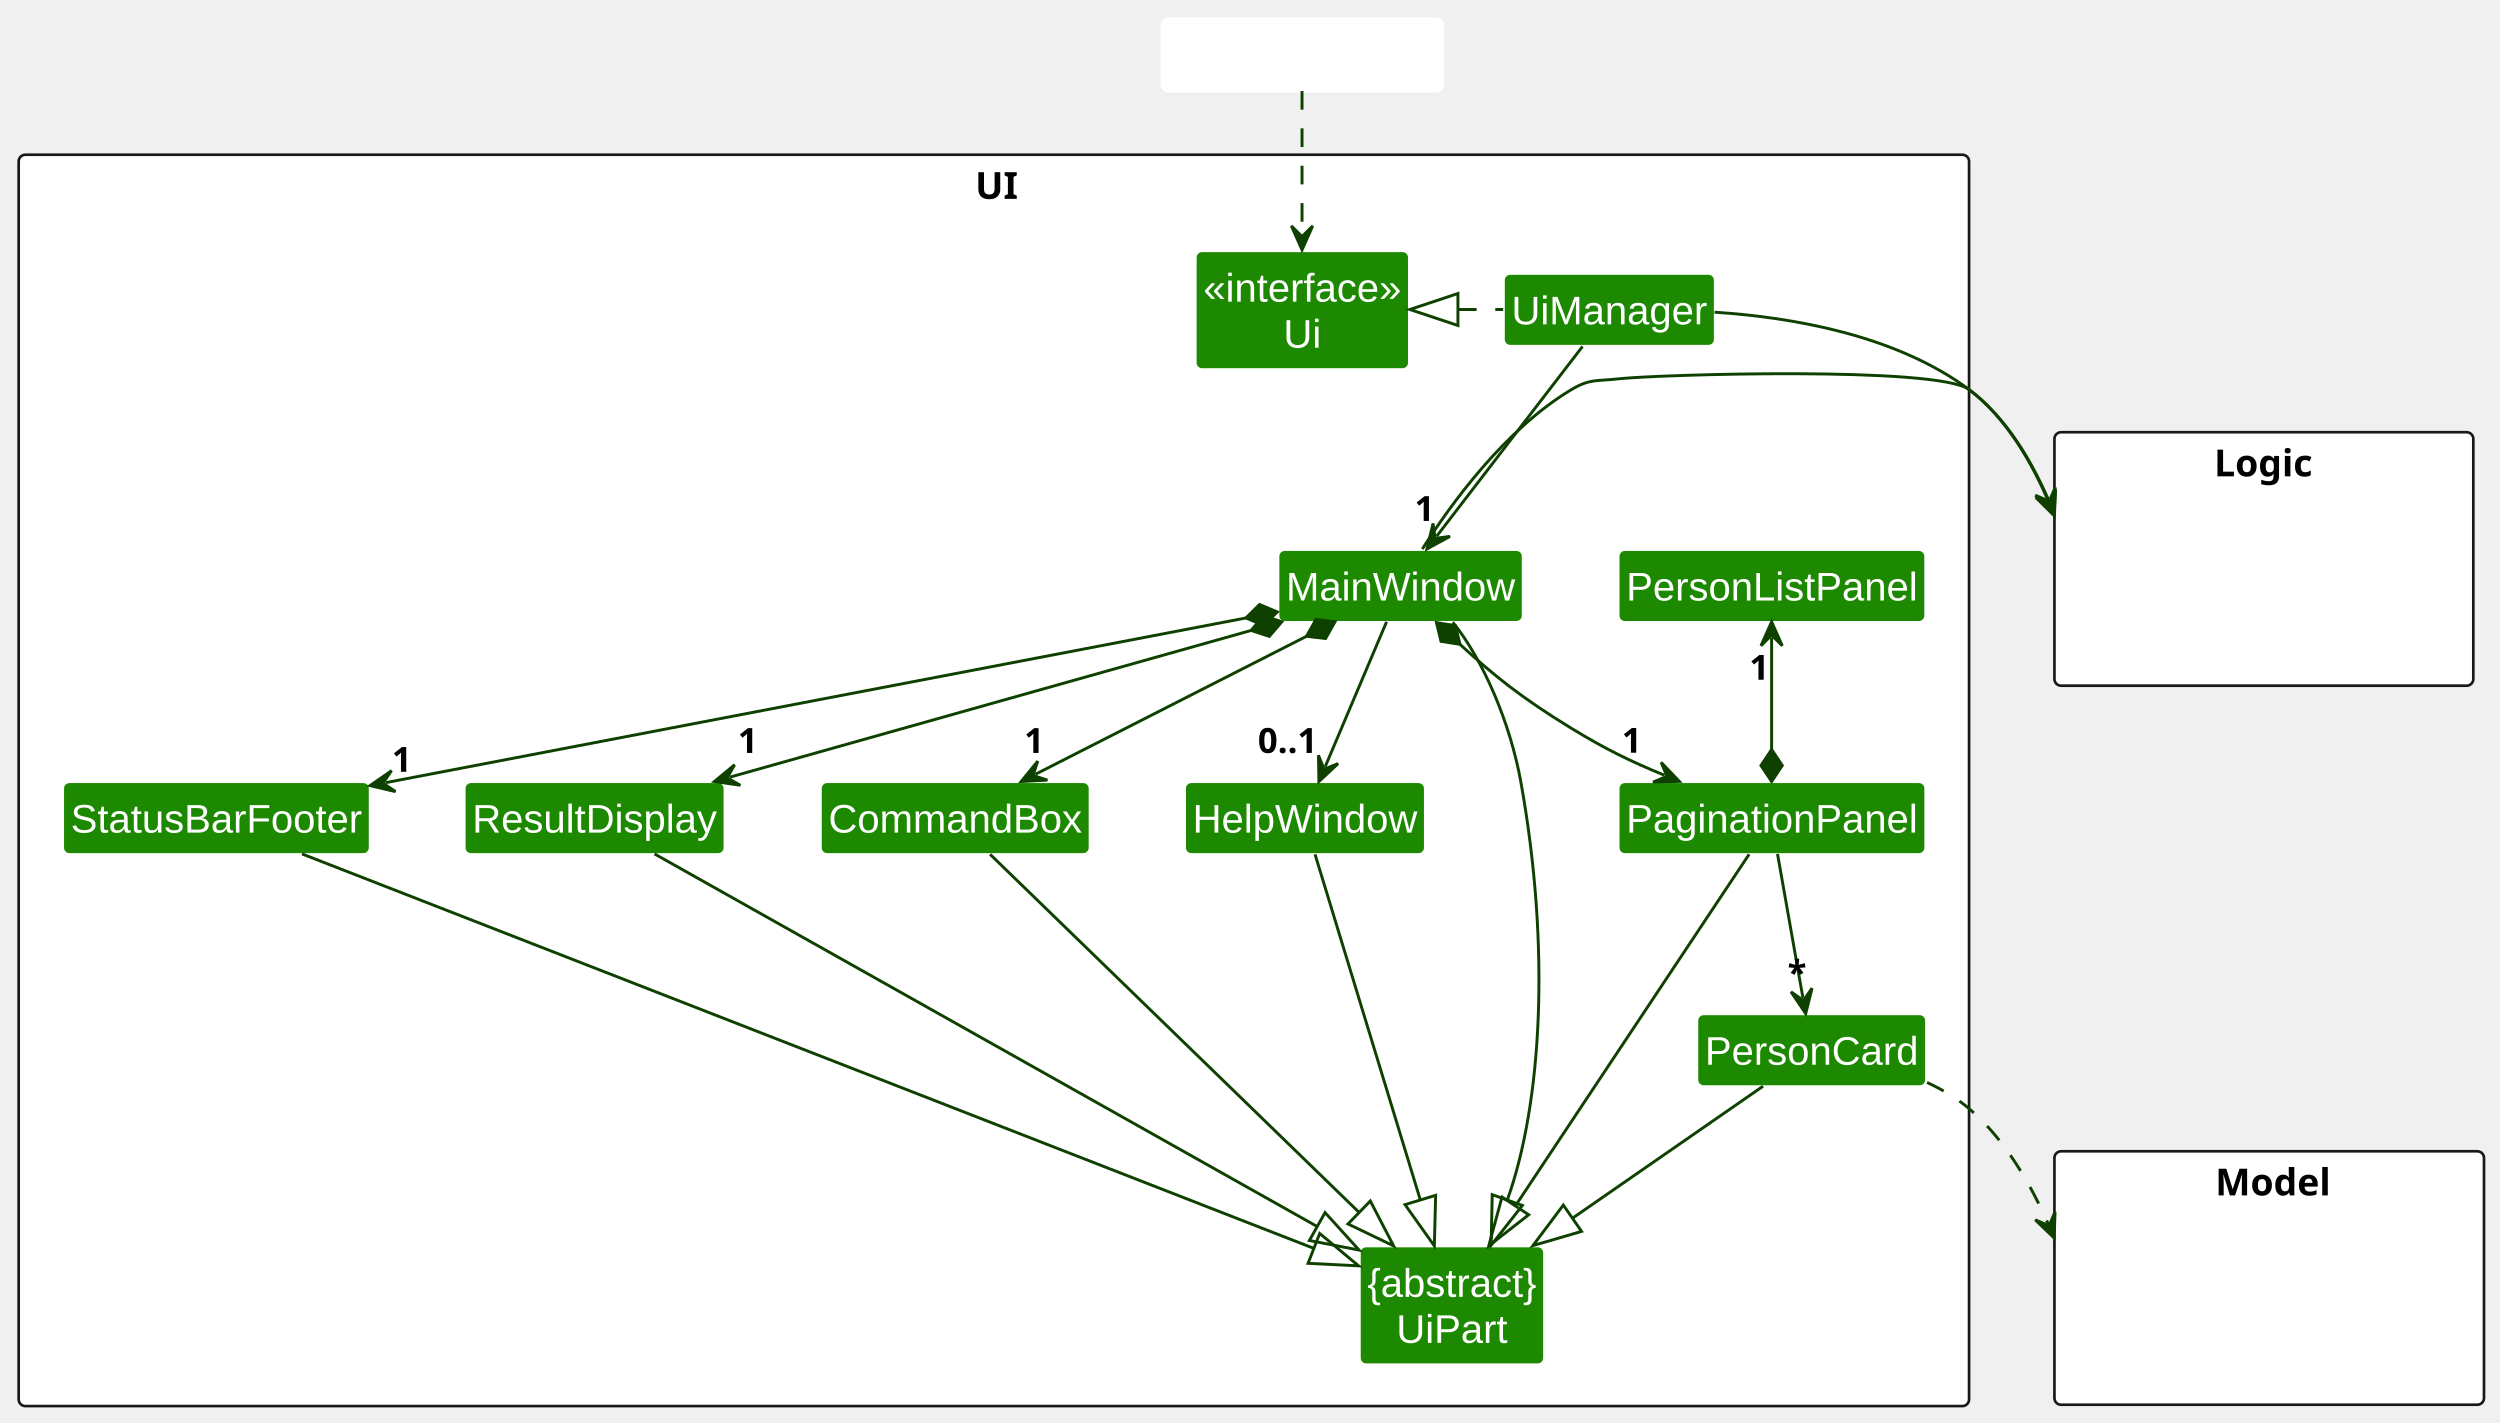
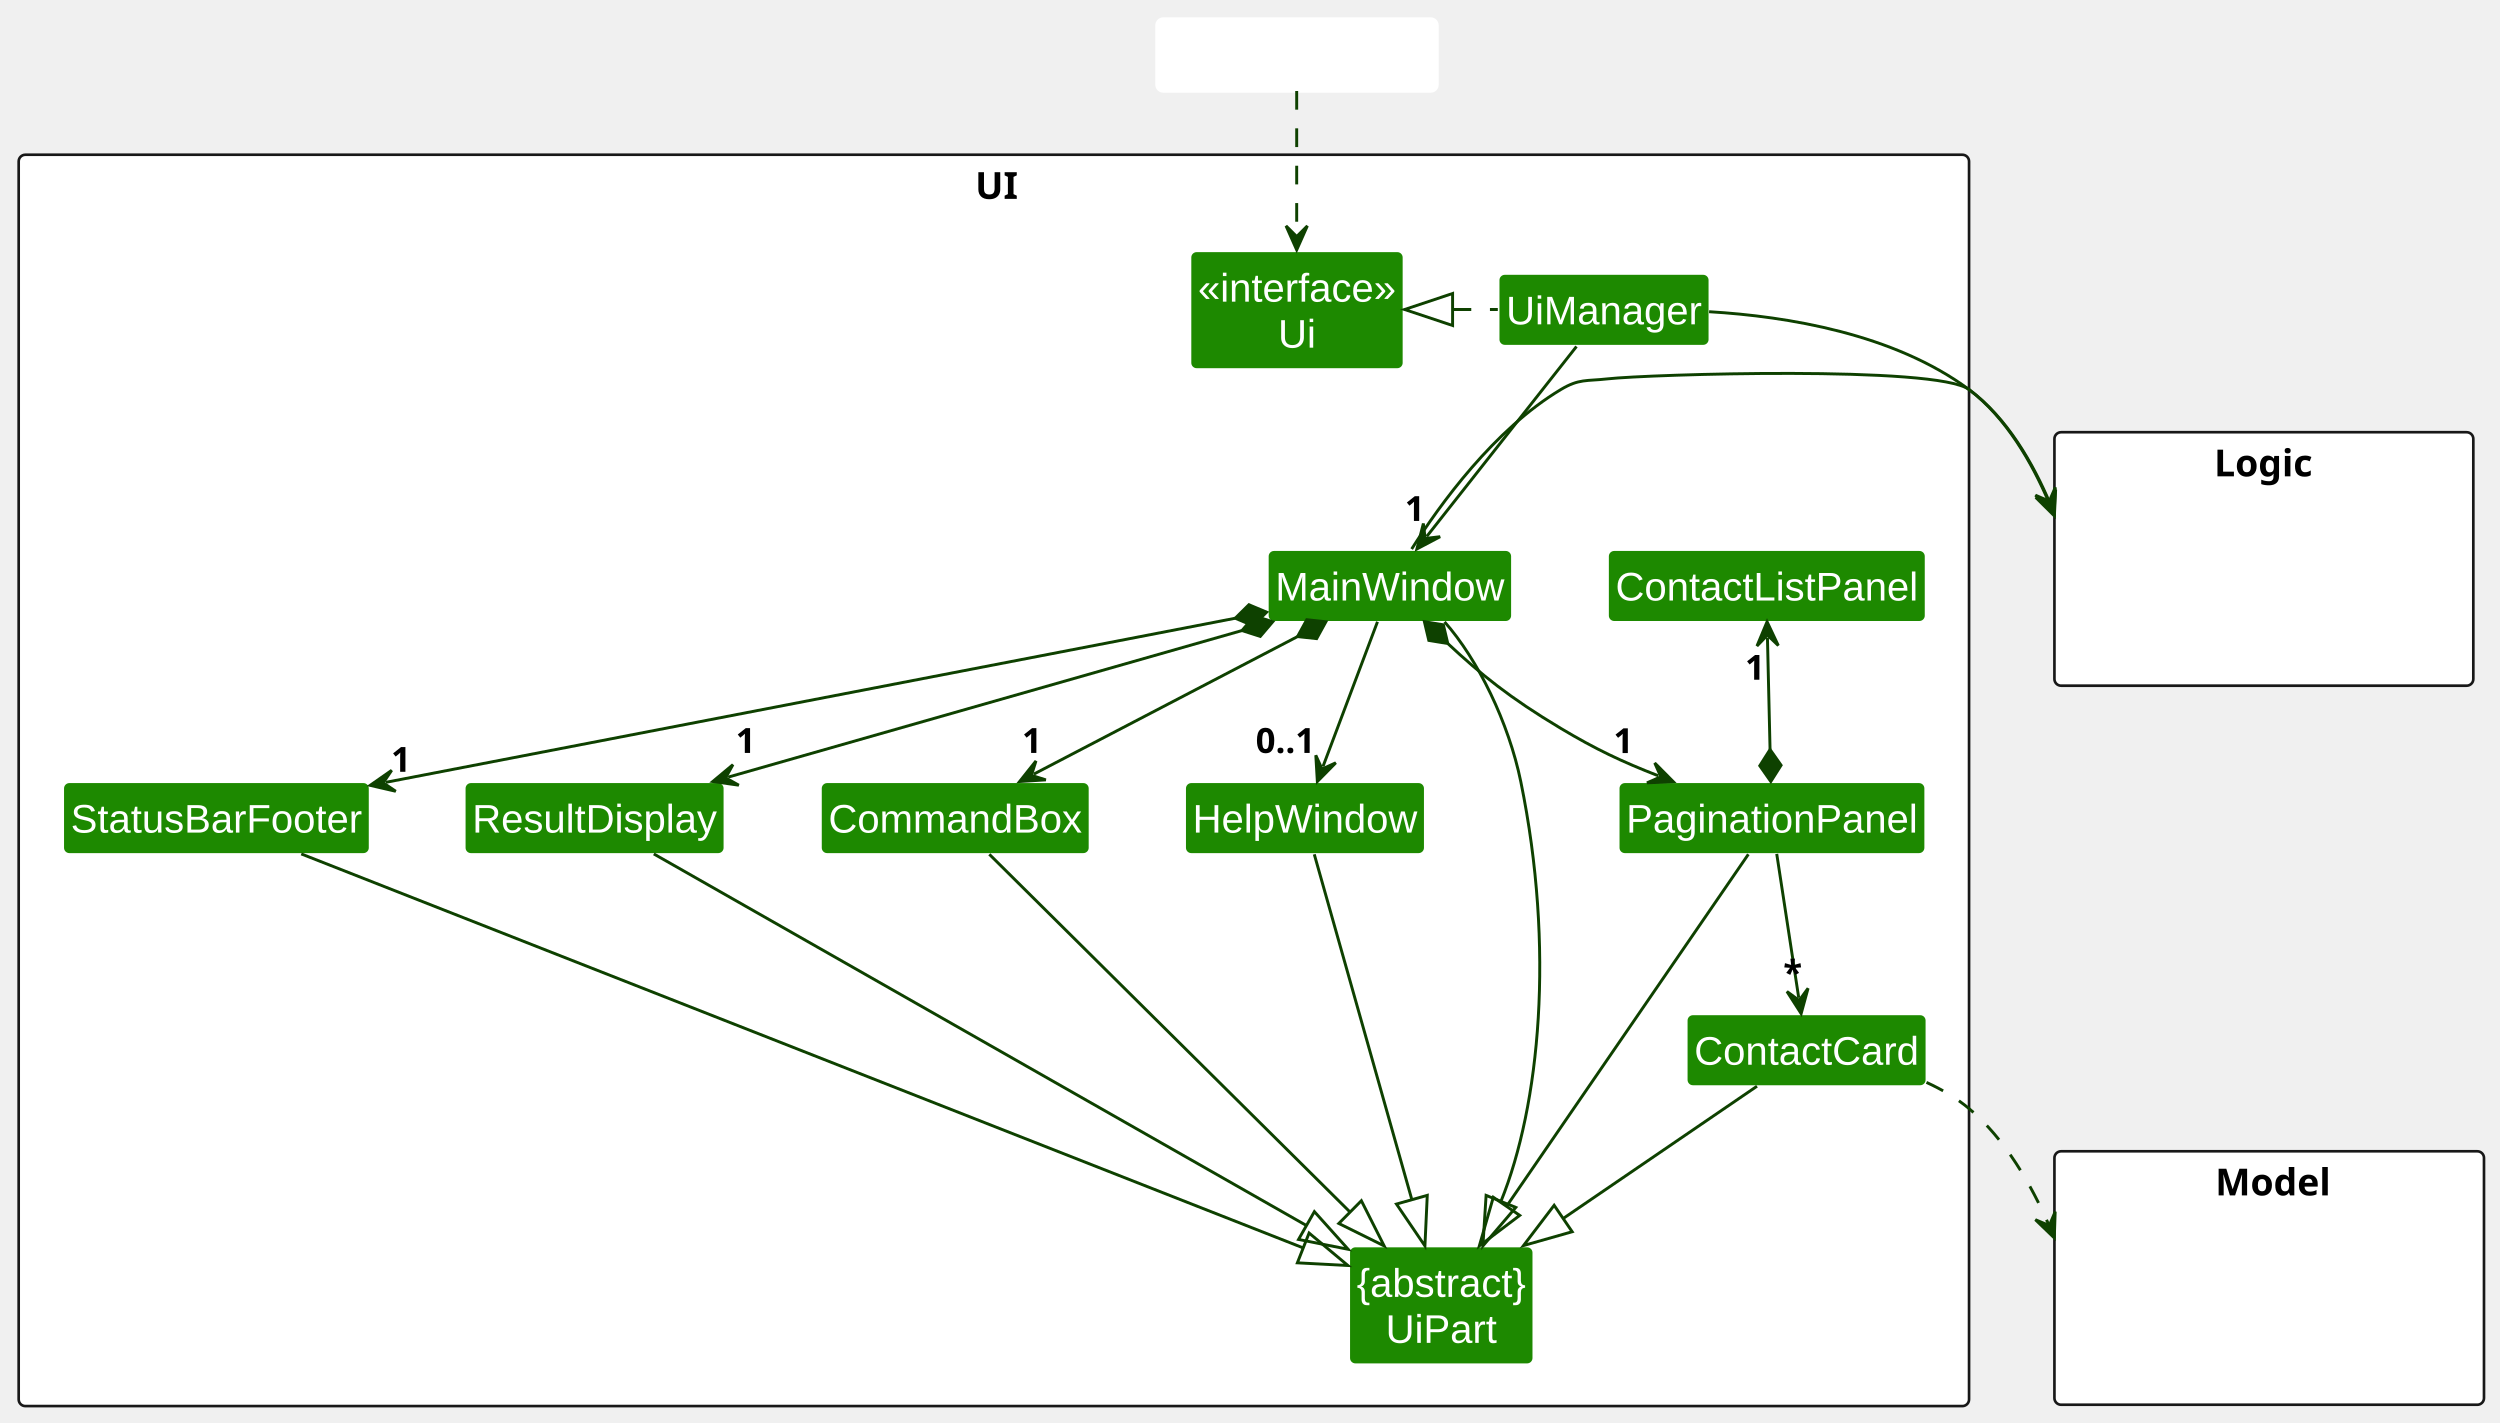
<svg xmlns="http://www.w3.org/2000/svg" contentStyleType="text/css" height="533px" preserveAspectRatio="none" style="width:937px;height:533px;background:#FFFFFF;" version="1.1" viewBox="0 0 937 533" width="937px" zoomAndPan="magnify">
  <defs />
  <g>
    <g id="cluster_UI">
      <rect fill="#FFFFFF" height="469" rx="2.5" ry="2.5" style="stroke:#181818;stroke-width:1.0;" width="731" x="7" y="58" />
      <text fill="#000000" font-family="sans-serif" font-size="14" font-weight="bold" lengthAdjust="spacing" textLength="14" x="365.5" y="74.533">UI</text>
    </g>
    <g id="cluster_Model">
      <rect fill="#FFFFFF" height="95" rx="2.5" ry="2.5" style="stroke:#181818;stroke-width:1.0;" width="161" x="770" y="431.5" />
      <text fill="#000000" font-family="sans-serif" font-size="14" font-weight="bold" lengthAdjust="spacing" textLength="40.441" x="830.279" y="448.033">Model</text>
    </g>
    <g id="cluster_Logic">
      <rect fill="#FFFFFF" height="95" rx="2.5" ry="2.5" style="stroke:#181818;stroke-width:1.0;" width="157" x="770" y="162" />
      <text fill="#000000" font-family="sans-serif" font-size="14" font-weight="bold" lengthAdjust="spacing" textLength="37.331" x="829.835" y="178.533">Logic</text>
    </g>
    <g id="elem_Ui">
-       <rect codeLine="7" fill="#1D8900" height="44.497" id="Ui" rx="2.5" ry="2.5" style="stroke:#FFFFFF;stroke-width:1.0;" width="80.216" x="448" y="94" />
-       <text fill="#FFFFFF" font-family="Arial" font-size="15" lengthAdjust="spacing" textLength="74.216" x="451" y="113.07">«interface»</text>
-       <text fill="#FFFFFF" font-family="Arial" font-size="15" lengthAdjust="spacing" textLength="14.165" x="481.026" y="130.318">Ui</text>
+       <rect codeLine="7" fill="#1D8900" height="44.497" id="Ui" rx="2.5" ry="2.5" style="stroke:#FFFFFF;stroke-width:1.0;" width="80.216" x="446" y="94" />
+       <text fill="#FFFFFF" font-family="Arial" font-size="15" lengthAdjust="spacing" textLength="74.216" x="449" y="113.07">«interface»</text>
+       <text fill="#FFFFFF" font-family="Arial" font-size="15" lengthAdjust="spacing" textLength="14.165" x="479.026" y="130.318">Ui</text>
    </g>
    <g id="elem_UiPart">
-       <rect codeLine="8" fill="#1D8900" height="44.497" id="UiPart" rx="2.5" ry="2.5" style="stroke:#FFFFFF;stroke-width:1.0;" width="69.376" x="509.5" y="467" />
-       <text fill="#FFFFFF" font-family="Arial" font-size="15" lengthAdjust="spacing" textLength="63.377" x="512.5" y="486.07">{abstract}</text>
-       <text fill="#FFFFFF" font-family="Arial" font-size="15" lengthAdjust="spacing" textLength="41.675" x="523.351" y="503.318">UiPart</text>
+       <rect codeLine="8" fill="#1D8900" height="44.497" id="UiPart" rx="2.5" ry="2.5" style="stroke:#FFFFFF;stroke-width:1.0;" width="69.376" x="505.5" y="467" />
+       <text fill="#FFFFFF" font-family="Arial" font-size="15" lengthAdjust="spacing" textLength="63.377" x="508.5" y="486.07">{abstract}</text>
+       <text fill="#FFFFFF" font-family="Arial" font-size="15" lengthAdjust="spacing" textLength="41.675" x="519.351" y="503.318">UiPart</text>
    </g>
    <g id="elem_UiManager">
-       <rect codeLine="9" fill="#1D8900" height="27.248" id="UiManager" rx="2.5" ry="2.5" style="stroke:#FFFFFF;stroke-width:1.0;" width="79.367" x="563.5" y="102.5" />
-       <text fill="#FFFFFF" font-family="Arial" font-size="15" lengthAdjust="spacing" textLength="73.367" x="566.5" y="121.57">UiManager</text>
+       <rect codeLine="9" fill="#1D8900" height="27.248" id="UiManager" rx="2.5" ry="2.5" style="stroke:#FFFFFF;stroke-width:1.0;" width="79.367" x="561.5" y="102.5" />
+       <text fill="#FFFFFF" font-family="Arial" font-size="15" lengthAdjust="spacing" textLength="73.367" x="564.5" y="121.57">UiManager</text>
    </g>
    <g id="elem_MainWindow">
-       <rect codeLine="10" fill="#1D8900" height="27.248" id="MainWindow" rx="2.5" ry="2.5" style="stroke:#FFFFFF;stroke-width:1.0;" width="91.862" x="479" y="206" />
-       <text fill="#FFFFFF" font-family="Arial" font-size="15" lengthAdjust="spacing" textLength="85.862" x="482" y="225.07">MainWindow</text>
+       <rect codeLine="10" fill="#1D8900" height="27.248" id="MainWindow" rx="2.5" ry="2.5" style="stroke:#FFFFFF;stroke-width:1.0;" width="91.862" x="475" y="206" />
+       <text fill="#FFFFFF" font-family="Arial" font-size="15" lengthAdjust="spacing" textLength="85.862" x="478" y="225.07">MainWindow</text>
    </g>
    <g id="elem_HelpWindow">
      <rect codeLine="11" fill="#1D8900" height="27.248" id="HelpWindow" rx="2.5" ry="2.5" style="stroke:#FFFFFF;stroke-width:1.0;" width="90.199" x="444" y="293" />
      <text fill="#FFFFFF" font-family="Arial" font-size="15" lengthAdjust="spacing" textLength="84.199" x="447" y="312.07">HelpWindow</text>
    </g>
    <g id="elem_ResultDisplay">
      <rect codeLine="12" fill="#1D8900" height="27.248" id="ResultDisplay" rx="2.5" ry="2.5" style="stroke:#FFFFFF;stroke-width:1.0;" width="97.699" x="174" y="293" />
      <text fill="#FFFFFF" font-family="Arial" font-size="15" lengthAdjust="spacing" textLength="91.699" x="177" y="312.07">ResultDisplay</text>
    </g>
    <g id="elem_PaginationPanel">
      <rect codeLine="13" fill="#1D8900" height="27.248" id="PaginationPanel" rx="2.5" ry="2.5" style="stroke:#FFFFFF;stroke-width:1.0;" width="115.255" x="606.5" y="293" />
      <text fill="#FFFFFF" font-family="Arial" font-size="15" lengthAdjust="spacing" textLength="109.255" x="609.5" y="312.07">PaginationPanel</text>
    </g>
-     <g id="elem_PersonListPanel">
-       <rect codeLine="14" fill="#1D8900" height="27.248" id="PersonListPanel" rx="2.5" ry="2.5" style="stroke:#FFFFFF;stroke-width:1.0;" width="115.233" x="606.5" y="206" />
-       <text fill="#FFFFFF" font-family="Arial" font-size="15" lengthAdjust="spacing" textLength="109.233" x="609.5" y="225.07">PersonListPanel</text>
+     <g id="elem_ContactListPanel">
+       <rect codeLine="14" fill="#1D8900" height="27.248" id="ContactListPanel" rx="2.5" ry="2.5" style="stroke:#FFFFFF;stroke-width:1.0;" width="119.401" x="602.5" y="206" />
+       <text fill="#FFFFFF" font-family="Arial" font-size="15" lengthAdjust="spacing" textLength="113.401" x="605.5" y="225.07">ContactListPanel</text>
    </g>
-     <g id="elem_PersonCard">
-       <rect codeLine="15" fill="#1D8900" height="27.248" id="PersonCard" rx="2.5" ry="2.5" style="stroke:#FFFFFF;stroke-width:1.0;" width="86.039" x="636" y="380" />
-       <text fill="#FFFFFF" font-family="Arial" font-size="15" lengthAdjust="spacing" textLength="80.039" x="639" y="399.07">PersonCard</text>
+     <g id="elem_ContactCard">
+       <rect codeLine="15" fill="#1D8900" height="27.248" id="ContactCard" rx="2.5" ry="2.5" style="stroke:#FFFFFF;stroke-width:1.0;" width="90.207" x="632" y="380" />
+       <text fill="#FFFFFF" font-family="Arial" font-size="15" lengthAdjust="spacing" textLength="84.207" x="635" y="399.07">ContactCard</text>
    </g>
    <g id="elem_StatusBarFooter">
      <rect codeLine="16" fill="#1D8900" height="27.248" id="StatusBarFooter" rx="2.5" ry="2.5" style="stroke:#FFFFFF;stroke-width:1.0;" width="115.219" x="23.5" y="293" />
      <text fill="#FFFFFF" font-family="Arial" font-size="15" lengthAdjust="spacing" textLength="109.219" x="26.5" y="312.07">StatusBarFooter</text>
    </g>
    <g id="elem_CommandBox">
      <rect codeLine="17" fill="#1D8900" height="27.248" id="CommandBox" rx="2.5" ry="2.5" style="stroke:#FFFFFF;stroke-width:1.0;" width="101.039" x="307.5" y="293" />
      <text fill="#FFFFFF" font-family="Arial" font-size="15" lengthAdjust="spacing" textLength="95.039" x="310.5" y="312.07">CommandBox</text>
    </g>
    <g id="elem_HiddenModel">
      <rect codeLine="21" fill="#FFFFFF" height="27.248" id="HiddenModel" rx="2.5" ry="2.5" style="stroke:#FFFFFF;stroke-width:1.0;" width="94.389" x="813" y="475.5" />
      <text fill="#FFFFFF" font-family="Arial" font-size="15" lengthAdjust="spacing" textLength="88.389" x="816" y="494.57">HiddenModel</text>
    </g>
    <g id="elem_HiddenLogic">
      <rect codeLine="25" fill="#FFFFFF" height="27.248" id="HiddenLogic" rx="2.5" ry="2.5" style="stroke:#FFFFFF;stroke-width:1.0;" width="89.394" x="813.5" y="206" />
      <text fill="#FFFFFF" font-family="Arial" font-size="15" lengthAdjust="spacing" textLength="83.394" x="816.5" y="225.07">HiddenLogic</text>
    </g>
    <g id="elem_HiddenOutside">
-       <rect codeLine="28" fill="#FFFFFF" height="27.248" id="HiddenOutside" rx="2.5" ry="2.5" style="stroke:#FFFFFF;stroke-width:1.0;" width="105.228" x="435.5" y="7" />
-       <text fill="#FFFFFF" font-family="Arial" font-size="15" lengthAdjust="spacing" textLength="99.228" x="438.5" y="26.07">HiddenOutside</text>
+       <rect codeLine="28" fill="#FFFFFF" height="27.248" id="HiddenOutside" rx="2.5" ry="2.5" style="stroke:#FFFFFF;stroke-width:1.0;" width="105.228" x="433.5" y="7" />
+       <text fill="#FFFFFF" font-family="Arial" font-size="15" lengthAdjust="spacing" textLength="99.228" x="436.5" y="26.07">HiddenOutside</text>
    </g>
    <g id="link_HiddenOutside_Ui">
-       <path codeLine="29" d="M488,34.11 C488,49.36 488,69.28 488,87.66 " fill="none" id="HiddenOutside-to-Ui" style="stroke:#0E4100;stroke-width:1.1;stroke-dasharray:7.0,7.0;" />
-       <polygon fill="#0E4100" points="488,93.66,492,84.66,488,88.66,484,84.66,488,93.66" style="stroke:#0E4100;stroke-width:1.1;" />
+       <path codeLine="29" d="M486,34.11 C486,49.36 486,69.28 486,87.66 " fill="none" id="HiddenOutside-to-Ui" style="stroke:#0E4100;stroke-width:1.1;stroke-dasharray:7.0,7.0;" />
+       <polygon fill="#0E4100" points="486,93.66,490,84.66,486,88.66,482,84.66,486,93.66" style="stroke:#0E4100;stroke-width:1.1;" />
    </g>
    <g id="link_Ui_UiManager">
-       <path codeLine="31" d="M546.43,116 C558.08,116 551.73,116 563.38,116 " fill="none" id="Ui-backto-UiManager" style="stroke:#0E4100;stroke-width:1.1;stroke-dasharray:7.0,7.0;" />
-       <polygon fill="none" points="528.43,116,546.43,122,546.43,110,528.43,116" style="stroke:#0E4100;stroke-width:1.1;" />
+       <path codeLine="31" d="M544.43,116 C556.08,116 549.73,116 561.38,116 " fill="none" id="Ui-backto-UiManager" style="stroke:#0E4100;stroke-width:1.1;stroke-dasharray:7.0,7.0;" />
+       <polygon fill="none" points="526.43,116,544.43,122,544.43,110,526.43,116" style="stroke:#0E4100;stroke-width:1.1;" />
    </g>
    <g id="link_UiManager_MainWindow">
-       <path codeLine="32" d="M593.12,129.86 C578.12,149.38 553.405,181.532 538.455,200.992 " fill="none" id="UiManager-to-MainWindow" style="stroke:#0E4100;stroke-width:1.1;" />
-       <polygon fill="#0E4100" points="534.8,205.75,543.455,201.05,537.846,201.785,537.111,196.176,534.8,205.75" style="stroke:#0E4100;stroke-width:1.1;" />
-       <text fill="#000000" font-family="sans-serif" font-size="13" font-weight="bold" lengthAdjust="spacing" textLength="7.23" x="530.191" y="195.244">1</text>
+       <path codeLine="32" d="M590.87,129.86 C575.48,149.38 550.104,181.578 534.764,201.038 " fill="none" id="UiManager-to-MainWindow" style="stroke:#0E4100;stroke-width:1.1;" />
+       <polygon fill="#0E4100" points="531.05,205.75,539.763,201.158,534.145,201.823,533.48,196.206,531.05,205.75" style="stroke:#0E4100;stroke-width:1.1;" />
+       <text fill="#000000" font-family="sans-serif" font-size="13" font-weight="bold" lengthAdjust="spacing" textLength="7.23" x="526.533" y="195.244">1</text>
    </g>
    <g id="link_MainWindow_CommandBox">
-       <path codeLine="33" d="M489.665,238.482 C458.085,254.552 419.717,274.088 388.087,290.188 " fill="none" id="MainWindow-CommandBox" style="stroke:#0E4100;stroke-width:1.1;" />
-       <polygon fill="#0E4100" points="500.36,233.04,493.198,232.196,489.665,238.482,496.827,239.326,500.36,233.04" style="stroke:#0E4100;stroke-width:1.1;" />
-       <polygon fill="#0E4100" points="382.74,292.91,392.575,292.392,387.196,290.642,388.946,285.263,382.74,292.91" style="stroke:#0E4100;stroke-width:1.1;" />
-       <text fill="#000000" font-family="sans-serif" font-size="13" font-weight="bold" lengthAdjust="spacing" textLength="7.23" x="383.874" y="282.194">1</text>
+       <path codeLine="33" d="M486.31,238.588 C455.49,254.658 418.34,274.035 387.47,290.135 " fill="none" id="MainWindow-CommandBox" style="stroke:#0E4100;stroke-width:1.1;" />
+       <polygon fill="#0E4100" points="496.95,233.04,489.78,232.267,486.31,238.588,493.479,239.361,496.95,233.04" style="stroke:#0E4100;stroke-width:1.1;" />
+       <polygon fill="#0E4100" points="382.15,292.91,391.98,292.295,386.583,290.598,388.28,285.202,382.15,292.91" style="stroke:#0E4100;stroke-width:1.1;" />
+       <text fill="#000000" font-family="sans-serif" font-size="13" font-weight="bold" lengthAdjust="spacing" textLength="7.23" x="383.059" y="282.194">1</text>
    </g>
    <g id="link_MainWindow_ResultDisplay">
-       <path codeLine="34" d="M468.889,236.291 C411.789,252.361 330.705,275.184 273.515,291.284 " fill="none" id="MainWindow-ResultDisplay" style="stroke:#0E4100;stroke-width:1.1;" />
-       <polygon fill="#0E4100" points="480.44,233.04,473.581,230.815,468.889,236.291,475.748,238.516,480.44,233.04" style="stroke:#0E4100;stroke-width:1.1;" />
-       <polygon fill="#0E4100" points="267.74,292.91,277.487,294.322,272.553,291.555,275.319,286.621,267.74,292.91" style="stroke:#0E4100;stroke-width:1.1;" />
-       <text fill="#000000" font-family="sans-serif" font-size="13" font-weight="bold" lengthAdjust="spacing" textLength="7.23" x="276.564" y="282.194">1</text>
+       <path codeLine="34" d="M465.49,236.332 C409.15,252.401 329.35,275.164 272.92,291.264 " fill="none" id="MainWindow-ResultDisplay" style="stroke:#0E4100;stroke-width:1.1;" />
+       <polygon fill="#0E4100" points="477.03,233.04,470.163,230.839,465.49,236.332,472.357,238.532,477.03,233.04" style="stroke:#0E4100;stroke-width:1.1;" />
+       <polygon fill="#0E4100" points="267.15,292.91,276.902,294.287,271.958,291.538,274.707,286.594,267.15,292.91" style="stroke:#0E4100;stroke-width:1.1;" />
+       <text fill="#000000" font-family="sans-serif" font-size="13" font-weight="bold" lengthAdjust="spacing" textLength="7.23" x="275.749" y="282.194">1</text>
    </g>
    <g id="link_MainWindow_PaginationPanel">
-       <path codeLine="35" d="M547.21,241.507 C559.61,252.947 570.11,261.47 589,273 C601.6,280.69 610.791,285.208 623.851,290.578 " fill="none" id="MainWindow-PaginationPanel" style="stroke:#0E4100;stroke-width:1.1;" />
-       <polygon fill="#0E4100" points="538.39,233.37,540.088,240.378,547.21,241.507,545.512,234.499,538.39,233.37" style="stroke:#0E4100;stroke-width:1.1;" />
-       <polygon fill="#0E4100" points="629.4,292.86,622.597,285.738,624.776,290.959,619.555,293.137,629.4,292.86" style="stroke:#0E4100;stroke-width:1.1;" />
-       <text fill="#000000" font-family="sans-serif" font-size="13" font-weight="bold" lengthAdjust="spacing" textLength="7.23" x="607.87" y="282.125">1</text>
+       <path codeLine="35" d="M542.635,241.195 C554.975,252.705 565.76,261.5 585,273 C598.11,280.84 607.869,285.454 621.538,290.774 " fill="none" id="MainWindow-PaginationPanel" style="stroke:#0E4100;stroke-width:1.1;" />
+       <polygon fill="#0E4100" points="533.86,233.01,535.519,240.028,542.635,241.195,540.976,234.177,533.86,233.01" style="stroke:#0E4100;stroke-width:1.1;" />
+       <polygon fill="#0E4100" points="627.13,292.95,620.193,285.958,622.47,291.137,617.292,293.414,627.13,292.95" style="stroke:#0E4100;stroke-width:1.1;" />
+       <text fill="#000000" font-family="sans-serif" font-size="13" font-weight="bold" lengthAdjust="spacing" textLength="7.23" x="604.734" y="282.249">1</text>
    </g>
    <g id="link_MainWindow_StatusBarFooter">
-       <path codeLine="36" d="M466.954,231.616 C385.334,247.236 233.643,276.282 144.553,293.332 " fill="none" id="MainWindow-StatusBarFooter" style="stroke:#0E4100;stroke-width:1.1;" />
-       <polygon fill="#0E4100" points="478.74,229.36,472.095,226.559,466.954,231.616,473.599,234.417,478.74,229.36" style="stroke:#0E4100;stroke-width:1.1;" />
-       <polygon fill="#0E4100" points="138.66,294.46,148.251,296.697,143.571,293.52,146.748,288.84,138.66,294.46" style="stroke:#0E4100;stroke-width:1.1;" />
-       <text fill="#000000" font-family="sans-serif" font-size="13" font-weight="bold" lengthAdjust="spacing" textLength="7.23" x="146.879" y="289.269">1</text>
+       <path codeLine="36" d="M462.958,231.716 C382.098,247.336 232.921,276.152 144.621,293.212 " fill="none" id="MainWindow-StatusBarFooter" style="stroke:#0E4100;stroke-width:1.1;" />
+       <polygon fill="#0E4100" points="474.74,229.44,468.09,226.651,462.958,231.716,469.608,234.505,474.74,229.44" style="stroke:#0E4100;stroke-width:1.1;" />
+       <polygon fill="#0E4100" points="138.73,294.35,148.325,296.57,143.639,293.401,146.808,288.715,138.73,294.35" style="stroke:#0E4100;stroke-width:1.1;" />
+       <text fill="#000000" font-family="sans-serif" font-size="13" font-weight="bold" lengthAdjust="spacing" textLength="7.23" x="146.576" y="289.27">1</text>
    </g>
    <g id="link_MainWindow_HelpWindow">
-       <path codeLine="37" d="M519.69,233.04 C512.88,249.11 503.49,271.285 496.67,287.385 " fill="none" id="MainWindow-to-HelpWindow" style="stroke:#0E4100;stroke-width:1.1;" />
-       <polygon fill="#0E4100" points="494.33,292.91,501.524,286.183,496.28,288.306,494.157,283.063,494.33,292.91" style="stroke:#0E4100;stroke-width:1.1;" />
-       <text fill="#000000" font-family="sans-serif" font-size="13" font-weight="bold" lengthAdjust="spacing" textLength="21.684" x="471.451" y="282.194">0..1</text>
+       <path codeLine="37" d="M516.28,233.04 C510.23,249.11 501.914,271.195 495.854,287.295 " fill="none" id="MainWindow-to-HelpWindow" style="stroke:#0E4100;stroke-width:1.1;" />
+       <polygon fill="#0E4100" points="493.74,292.91,500.654,285.896,495.501,288.231,493.167,283.078,493.74,292.91" style="stroke:#0E4100;stroke-width:1.1;" />
+       <text fill="#000000" font-family="sans-serif" font-size="13" font-weight="bold" lengthAdjust="spacing" textLength="21.684" x="470.636" y="282.194">0..1</text>
    </g>
-     <g id="link_PersonListPanel_PaginationPanel">
-       <path codeLine="39" d="M664,239.04 C664,255.11 664,264.81 664,280.91 " fill="none" id="PersonListPanel-PaginationPanel" style="stroke:#0E4100;stroke-width:1.1;" />
-       <polygon fill="#0E4100" points="664,233.04,660,242.04,664,238.04,668,242.04,664,233.04" style="stroke:#0E4100;stroke-width:1.1;" />
-       <polygon fill="#0E4100" points="664,292.91,668,286.91,664,280.91,660,286.91,664,292.91" style="stroke:#0E4100;stroke-width:1.1;" />
-       <text fill="#000000" font-family="sans-serif" font-size="13" font-weight="bold" lengthAdjust="spacing" textLength="7.23" x="655.665" y="254.767">1</text>
+     <g id="link_ContactListPanel_PaginationPanel">
+       <path codeLine="39" d="M662.438,239.038 C662.808,255.108 663.037,264.813 663.417,280.913 " fill="none" id="ContactListPanel-PaginationPanel" style="stroke:#0E4100;stroke-width:1.1;" />
+       <polygon fill="#0E4100" points="662.3,233.04,658.508,242.13,662.415,238.039,666.506,241.946,662.3,233.04" style="stroke:#0E4100;stroke-width:1.1;" />
+       <polygon fill="#0E4100" points="663.7,292.91,667.557,286.817,663.417,280.913,659.559,287.006,663.7,292.91" style="stroke:#0E4100;stroke-width:1.1;" />
+       <text fill="#000000" font-family="sans-serif" font-size="13" font-weight="bold" lengthAdjust="spacing" textLength="7.23" x="654.047" y="254.767">1</text>
    </g>
-     <g id="link_PaginationPanel_PersonCard">
-       <path codeLine="41" d="M666.21,320.04 C669.05,336.11 672.898,357.901 675.738,374.001 " fill="none" id="PaginationPanel-to-PersonCard" style="stroke:#0E4100;stroke-width:1.1;" />
-       <polygon fill="#0E4100" points="676.78,379.91,679.156,370.352,675.911,374.986,671.277,371.742,676.78,379.91" style="stroke:#0E4100;stroke-width:1.1;" />
-       <text fill="#000000" font-family="sans-serif" font-size="13" font-weight="bold" lengthAdjust="spacing" textLength="5.059" x="669.984" y="369.194">*</text>
+     <g id="link_PaginationPanel_ContactCard">
+       <path codeLine="41" d="M665.92,320.04 C668.38,336.11 671.704,357.879 674.164,373.979 " fill="none" id="PaginationPanel-to-ContactCard" style="stroke:#0E4100;stroke-width:1.1;" />
+       <polygon fill="#0E4100" points="675.07,379.91,677.665,370.409,674.315,374.967,669.756,371.617,675.07,379.91" style="stroke:#0E4100;stroke-width:1.1;" />
+       <text fill="#000000" font-family="sans-serif" font-size="13" font-weight="bold" lengthAdjust="spacing" textLength="5.059" x="668.353" y="369.194">*</text>
    </g>
    <g id="link_UiPart_MainWindow">
-       <path codeLine="43" d="M564.934,449.786 C577.864,413.716 581.23,355.36 570,293 C566.07,271.19 555.99,247.38 544.5,233.2 " fill="none" id="UiPart-backto-MainWindow" style="stroke:#0E4100;stroke-width:1.1;" />
-       <polygon fill="none" points="558.86,466.73,570.582,451.81,559.286,447.761,558.86,466.73" style="stroke:#0E4100;stroke-width:1.1;" />
+       <path codeLine="43" d="M562.552,450.288 C577.152,414.268 582.76,355.3 570,293 C565.47,270.87 553.9,247.15 541.43,233.08 " fill="none" id="UiPart-backto-MainWindow" style="stroke:#0E4100;stroke-width:1.1;" />
+       <polygon fill="none" points="555.79,466.97,568.112,452.542,556.991,448.034,555.79,466.97" style="stroke:#0E4100;stroke-width:1.1;" />
    </g>
    <g id="link_ResultDisplay_UiPart">
-       <path codeLine="45" d="M245.32,320.05 C300.41,351.03 427.51,422.498 493.69,459.708 " fill="none" id="ResultDisplay-to-UiPart" style="stroke:#0E4100;stroke-width:1.1;" />
-       <polygon fill="none" points="509.38,468.53,496.631,454.478,490.749,464.938,509.38,468.53" style="stroke:#0E4100;stroke-width:1.1;" />
+       <path codeLine="45" d="M245.04,320.05 C299.31,350.95 424.088,421.993 489.658,459.333 " fill="none" id="ResultDisplay-to-UiPart" style="stroke:#0E4100;stroke-width:1.1;" />
+       <polygon fill="none" points="505.3,468.24,492.628,454.119,486.689,464.546,505.3,468.24" style="stroke:#0E4100;stroke-width:1.1;" />
    </g>
    <g id="link_CommandBox_UiPart">
-       <path codeLine="46" d="M371.08,320.19 C402.67,350.85 470.463,416.634 509.413,454.434 " fill="none" id="CommandBox-to-UiPart" style="stroke:#0E4100;stroke-width:1.1;" />
-       <polygon fill="none" points="522.33,466.97,513.591,450.128,505.234,458.74,522.33,466.97" style="stroke:#0E4100;stroke-width:1.1;" />
+       <path codeLine="46" d="M370.8,320.19 C401.71,350.85 467.9,416.494 506.01,454.294 " fill="none" id="CommandBox-to-UiPart" style="stroke:#0E4100;stroke-width:1.1;" />
+       <polygon fill="none" points="518.79,466.97,510.236,450.034,501.785,458.554,518.79,466.97" style="stroke:#0E4100;stroke-width:1.1;" />
    </g>
    <g id="link_PaginationPanel_UiPart">
-       <path codeLine="47" d="M655.56,320.19 C635.18,350.85 593.075,414.18 567.945,451.98 " fill="none" id="PaginationPanel-to-UiPart" style="stroke:#0E4100;stroke-width:1.1;" />
-       <polygon fill="none" points="557.98,466.97,572.942,455.302,562.949,448.659,557.98,466.97" style="stroke:#0E4100;stroke-width:1.1;" />
+       <path codeLine="47" d="M655.28,320.19 C634.22,350.85 590.613,414.334 564.643,452.134 " fill="none" id="PaginationPanel-to-UiPart" style="stroke:#0E4100;stroke-width:1.1;" />
+       <polygon fill="none" points="554.45,466.97,569.588,455.532,559.697,448.736,554.45,466.97" style="stroke:#0E4100;stroke-width:1.1;" />
    </g>
-     <g id="link_PersonCard_UiPart">
-       <path codeLine="48" d="M660.79,407.11 C638.7,422.41 615.909,438.203 589.349,456.593 " fill="none" id="PersonCard-to-UiPart" style="stroke:#0E4100;stroke-width:1.1;" />
-       <polygon fill="none" points="574.55,466.84,592.764,461.526,585.933,451.66,574.55,466.84" style="stroke:#0E4100;stroke-width:1.1;" />
+     <g id="link_ContactCard_UiPart">
+       <path codeLine="48" d="M658.52,407.11 C636.1,422.41 612.83,438.307 585.87,456.697 " fill="none" id="ContactCard-to-UiPart" style="stroke:#0E4100;stroke-width:1.1;" />
+       <polygon fill="none" points="571,466.84,589.251,461.654,582.489,451.74,571,466.84" style="stroke:#0E4100;stroke-width:1.1;" />
    </g>
    <g id="link_StatusBarFooter_UiPart">
-       <path codeLine="49" d="M113.19,320.05 C197.17,352.79 405.63,434.051 492.44,467.901 " fill="none" id="StatusBarFooter-to-UiPart" style="stroke:#0E4100;stroke-width:1.1;" />
-       <polygon fill="none" points="509.21,474.44,494.62,462.311,490.26,473.491,509.21,474.44" style="stroke:#0E4100;stroke-width:1.1;" />
+       <path codeLine="49" d="M112.91,320.05 C196.06,352.75 402.148,433.794 488.448,467.724 " fill="none" id="StatusBarFooter-to-UiPart" style="stroke:#0E4100;stroke-width:1.1;" />
+       <polygon fill="none" points="505.2,474.31,490.644,462.14,486.253,473.308,505.2,474.31" style="stroke:#0E4100;stroke-width:1.1;" />
    </g>
    <g id="link_HelpWindow_UiPart">
-       <path codeLine="50" d="M492.87,320.19 C502.21,350.85 520.823,411.952 532.343,449.752 " fill="none" id="HelpWindow-to-UiPart" style="stroke:#0E4100;stroke-width:1.1;" />
-       <polygon fill="none" points="537.59,466.97,538.082,448.003,526.603,451.501,537.59,466.97" style="stroke:#0E4100;stroke-width:1.1;" />
+       <path codeLine="50" d="M492.59,320.19 C501.25,350.85 518.486,411.848 529.166,449.648 " fill="none" id="HelpWindow-to-UiPart" style="stroke:#0E4100;stroke-width:1.1;" />
+       <polygon fill="none" points="534.06,466.97,534.94,448.017,523.392,451.279,534.06,466.97" style="stroke:#0E4100;stroke-width:1.1;" />
    </g>
-     <g id="link_PersonCard_Model">
-       <path codeLine="52" d="M722.27,405.71 C727.93,408.34 733.36,411.56 738,415.5 C751.585,427.04 761.395,444.41 767.899,459.255 C768.305,460.183 768.699,461.101 769.08,462.007 C769.27,462.46 769.457,462.91 769.641,463.357 C769.733,463.58 767.559,458.247 767.65,458.468 " fill="none" id="PersonCard-to-Model" style="stroke:#0E4100;stroke-width:1.1;stroke-dasharray:7.0,7.0;" />
-       <polygon fill="#0E4100" points="769.915,464.024,770.221,454.18,768.027,459.394,762.813,457.2,769.915,464.024" style="stroke:#0E4100;stroke-width:1.1;" />
+     <g id="link_ContactCard_Model">
+       <path codeLine="52" d="M722.04,405.68 C727.78,408.31 733.28,411.54 738,415.5 C751.645,426.97 761.455,444.337 767.945,459.199 C768.351,460.128 768.743,461.047 769.123,461.954 C769.313,462.407 769.5,462.858 769.683,463.305 C769.775,463.529 767.609,458.193 767.699,458.415 " fill="none" id="ContactCard-to-Model" style="stroke:#0E4100;stroke-width:1.1;stroke-dasharray:7.0,7.0;" />
+       <polygon fill="#0E4100" points="769.956,463.974,770.277,454.13,768.075,459.341,762.864,457.14,769.956,463.974" style="stroke:#0E4100;stroke-width:1.1;" />
    </g>
    <g id="link_UiManager_Logic">
-       <path codeLine="53" d="M642.61,117.01 C671.59,118.9 710.49,125.55 738,146 C752.305,156.635 762.138,173.977 768.474,189.034 C768.87,189.975 769.252,190.907 769.621,191.828 C769.713,192.058 767.597,186.709 767.687,186.938 " fill="none" id="UiManager-to-Logic" style="stroke:#0E4100;stroke-width:1.1;" />
-       <polygon fill="#0E4100" points="769.895,192.516,770.303,182.676,768.055,187.867,762.864,185.62,769.895,192.516" style="stroke:#0E4100;stroke-width:1.1;" />
+       <path codeLine="53" d="M640.57,116.83 C670.04,118.59 709.87,125.16 738,146 C752.325,156.61 762.158,173.952 768.489,189.015 C768.885,189.956 769.266,190.889 769.635,191.81 C769.727,192.041 767.613,186.69 767.704,186.919 " fill="none" id="UiManager-to-Logic" style="stroke:#0E4100;stroke-width:1.1;" />
+       <polygon fill="#0E4100" points="769.909,192.499,770.321,182.659,768.071,187.849,762.881,185.599,769.909,192.499" style="stroke:#0E4100;stroke-width:1.1;" />
    </g>
    <g id="link_Logic_MainWindow">
-       <path codeLine="54" d="M767.81,187.774 C767.722,187.549 769.678,192.579 769.589,192.353 C769.41,191.901 769.228,191.447 769.043,190.99 C768.672,190.077 768.289,189.154 767.893,188.224 C761.553,173.338 751.895,156.53 738,146 C726.35,137.17 621.03,140.36 606.5,142 C598.57,142.89 595.84,141.9 589,146 C564.03,160.95 543.72,188.99 533.09,205.78 " fill="none" id="Logic-backto-MainWindow" style="stroke:#0E4100;stroke-width:1.1;" />
+       <path codeLine="54" d="M767.81,187.774 C767.722,187.549 769.678,192.579 769.589,192.353 C769.41,191.901 769.228,191.447 769.043,190.99 C768.672,190.077 768.289,189.154 767.893,188.224 C761.553,173.338 751.895,156.53 738,146 C726,136.9 617.47,140.31 602.5,142 C594.57,142.89 591.84,141.9 585,146 C560.03,160.95 539.72,188.99 529.09,205.78 " fill="none" id="Logic-backto-MainWindow" style="stroke:#0E4100;stroke-width:1.1;" />
      <polygon fill="#0E4100" points="769.986,193.365,770.449,183.527,768.173,188.705,762.994,186.429,769.986,193.365" style="stroke:#0E4100;stroke-width:1.1;" />
    </g>
  </g>
</svg>
